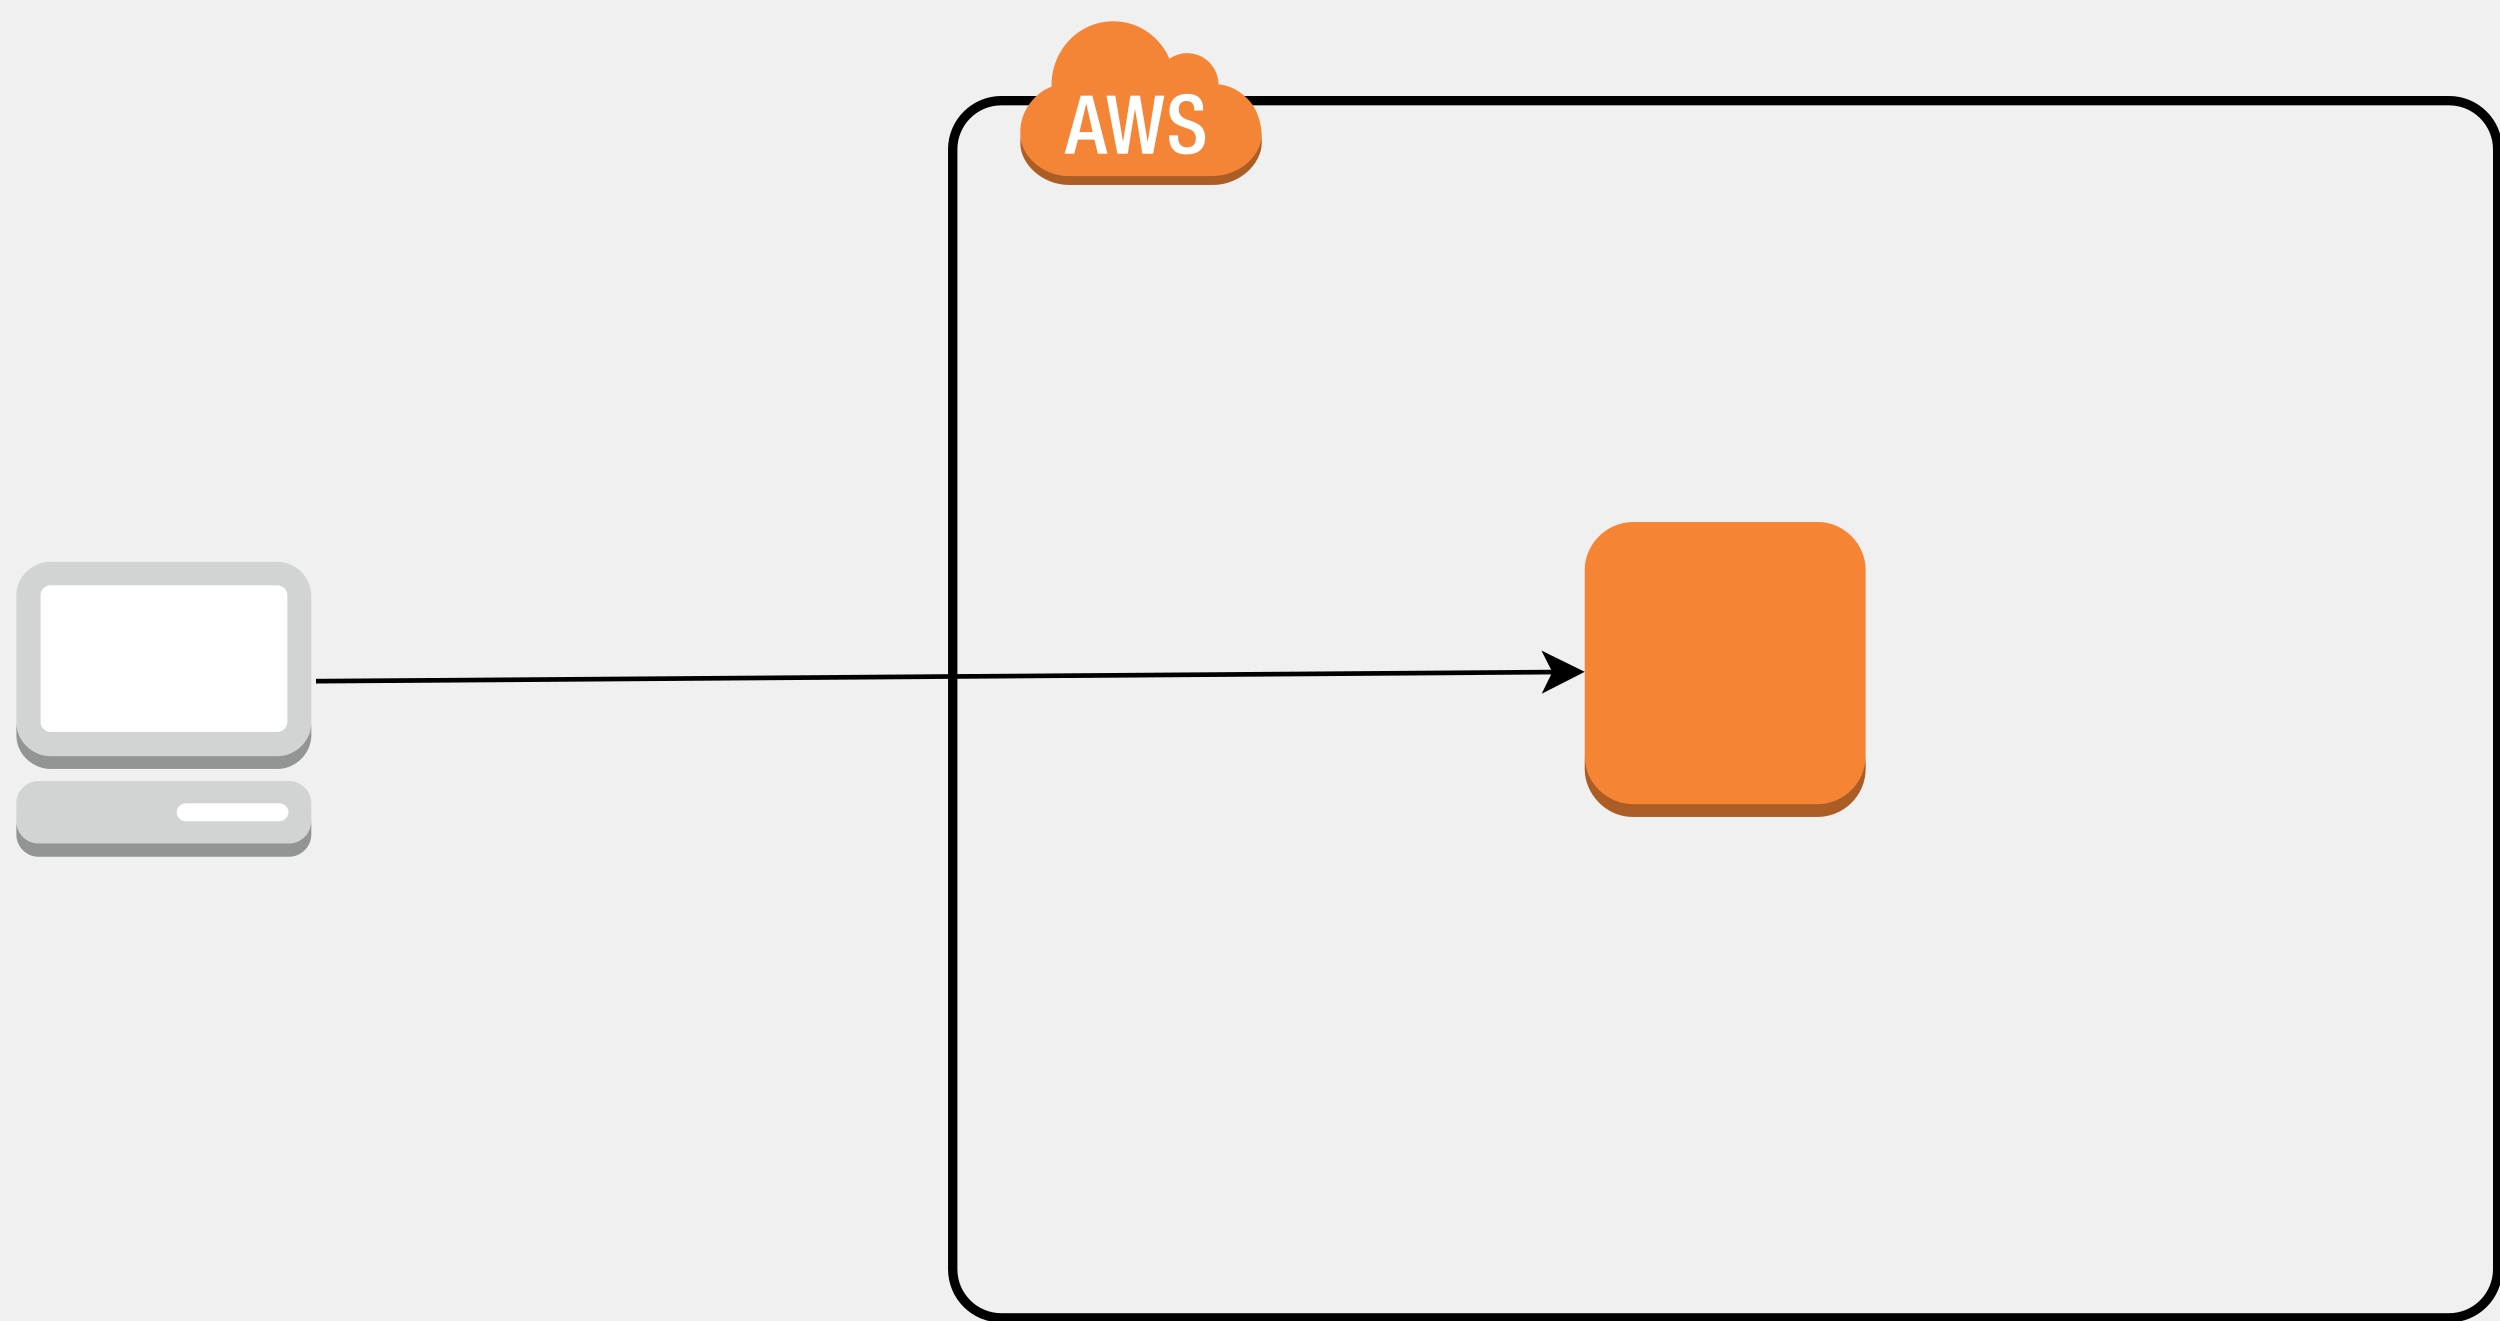
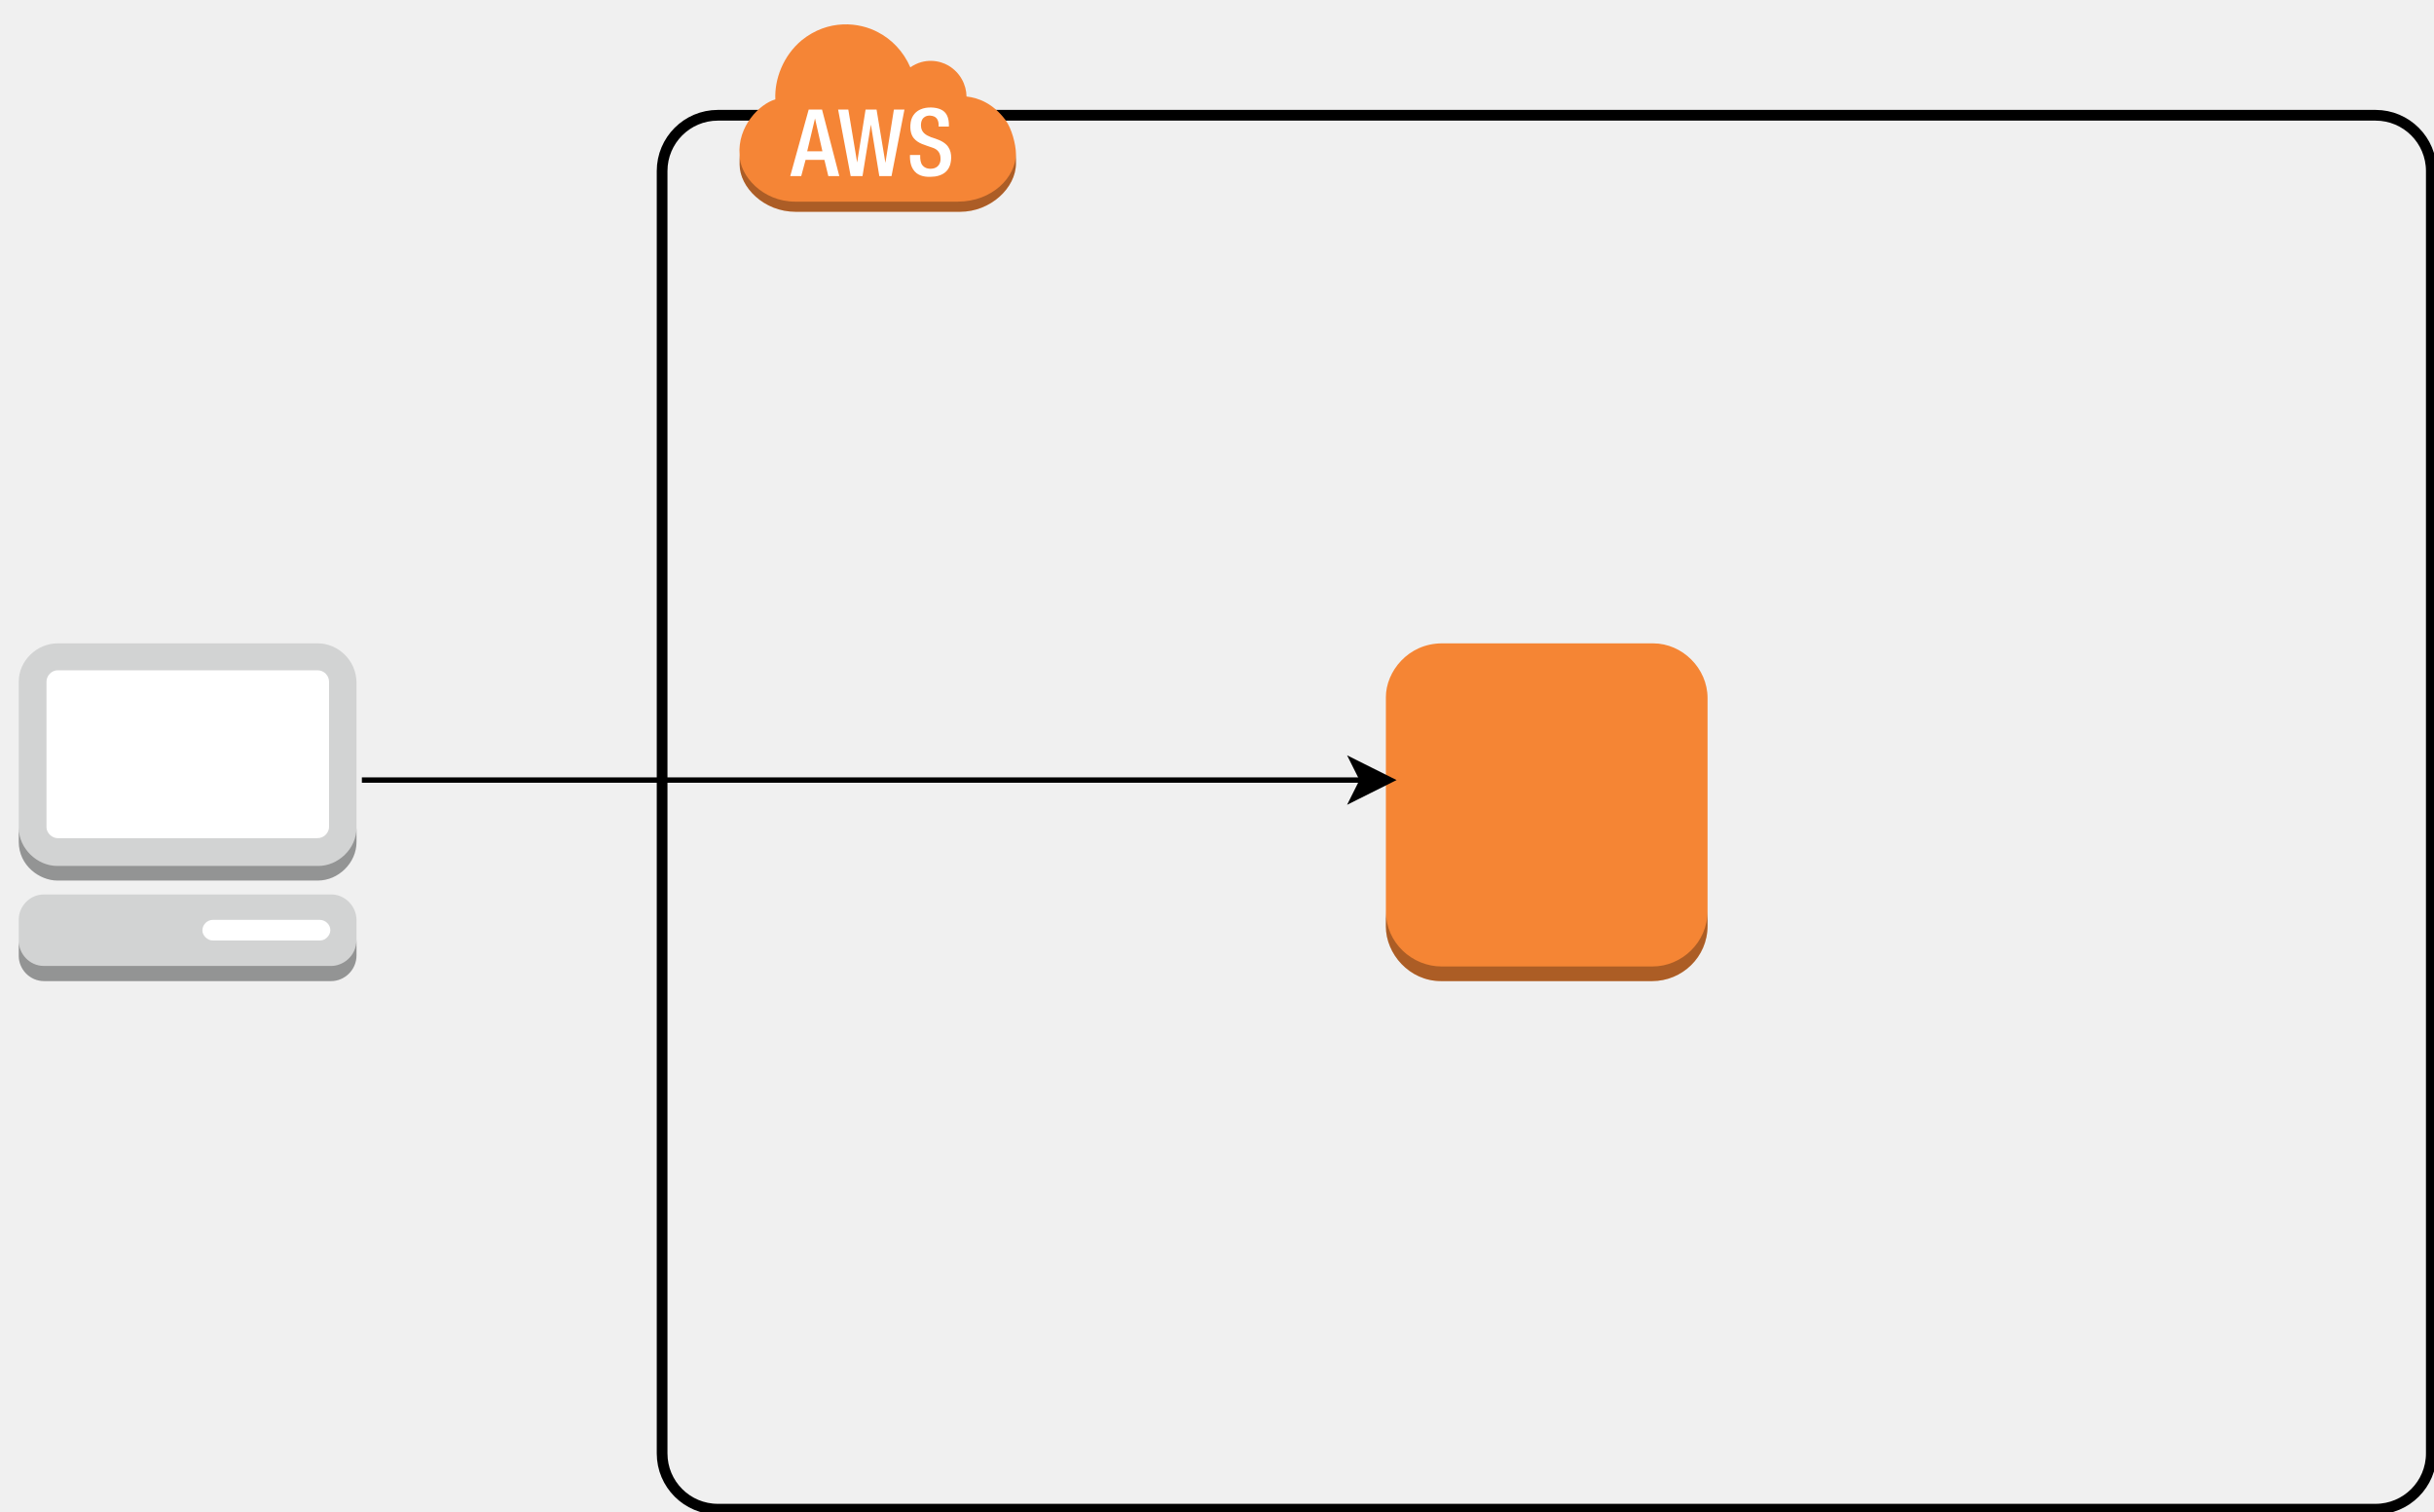
- <svg xmlns="http://www.w3.org/2000/svg" width="534px" height="282px" version="1.1" content="&lt;mxfile userAgent=&quot;Mozilla/5.0 (Macintosh; Intel Mac OS X 10_13_4) AppleWebKit/537.36 (KHTML, like Gecko) Chrome/66.0.336.139 Safari/537.36&quot; version=&quot;8.6.3&quot; editor=&quot;www.draw.io&quot; type=&quot;github&quot;&gt;&lt;diagram name=&quot;Page-1&quot; id=&quot;75ae5057-2f1f-a65a-41a6-c58fb5237df7&quot;&gt;3VZNj9sgEP01PjaywTjZYzcf20ullVZqt6eKGmKjxSbC5Ku/vmAPG2PHuyttTnUOYR4zA7w3YxPhZXV60HRXfleMywjF7BThVYRQkuLY/jnk3CGLOemAQgsGThfgSfzlAEJcsReMN4GjUUoasQvBXNU1z02AUa3VMXTbKhmuuqMFHwFPOZVj9KdgpgQ0iePLxDcuihKWXhCY+EPzl0KrfQ3rRQhv26ebrqjPBf5NSZk69iC8jvBSK2W6UXVacum49bR1cZuJ2dd9a16bjwRkLJmT+R2L7+Z3aYIWX9Iuw4HKPfdHaDdqzp6c9njcJUgifE91Dvql1mK0Kdup2BqN0eqFL5VUuo3EcfvYma2Q0uO1qm30faEpE3bXA7jL4UVADvGUuUS5qkQO462qzYZWQrqi+8E1ozUFGHaYILCv7ak0lYQzjVkEYg9cG37qQcDqA1cVN/psXWCW+FKGDkBzsI+XesK+TcpeKaEMQAo1XLzmvuhoByDlB2VF78saSNcjw/K9cy7VqXDNPqPHBs8qy23BK8vPb9uDjXJJAlUtsyu0wis8LW1YR5OyjqponbnfqDayz5fADXTHA91xtpiRkfIZHgvvsZvqTm6sey7Vno2l3pAFwdm01MEa/6XuBKVhvxM0Ut1DfdUta59W/dbNLerG0Dq/0tKtzum0zjcgMkvJoIHGL87synvzFu2D3yeS1+yru2BYK5e0aVy59gnlJ2Ge3XgWJxnYvxzvszQmYD9yLezeuAY9LFn6/Nw3ugjizWHAJM2N2uucv/0NMFQX3ASVw1lwHRpr0y/iK9x7THNJjTiEl6hrgsAKj0rYA0y+O7N48CnsjgdR/VvNMFEWJiJkkKjjYJSorY/XY18rGWteLmed++UGjNf/AA==&lt;/diagram&gt;&lt;/mxfile&gt;" style="background-color: rgb(255, 255, 255);">
+ <svg xmlns="http://www.w3.org/2000/svg" width="454px" height="282px" version="1.1" content="&lt;mxfile userAgent=&quot;Mozilla/5.0 (Macintosh; Intel Mac OS X 10_13_4) AppleWebKit/537.36 (KHTML, like Gecko) Chrome/66.0.336.139 Safari/537.36&quot; version=&quot;8.6.3&quot; editor=&quot;www.draw.io&quot; type=&quot;github&quot;&gt;&lt;diagram name=&quot;Page-1&quot; id=&quot;75ae5057-2f1f-a65a-41a6-c58fb5237df7&quot;&gt;3VZNj9sgEP01PjaywTjJsZuP7aXSSiu121NFDbHRYhNh8tVfX7CHtYmT3UibU51DmMfMAO/N2ER4UR0fNd2W3xXjMkIxO0Z4GSGUpDi2fw45dchsSjqg0IKBUw88i78cQIgrdoLxJnA0SkkjtiGYq7rmuQkwqrU6hG4bJcNVt7TgI+A5p3KM/hTMlIAmcdxPfOOiKGHpGYGJPzR/LbTa1bBehPCmfbrpivpc4N+UlKnDAMKrCC+0UqYbVccFl45bT1sXt74y+7ZvzWtzS0DGkimZzlk8n87TBM2+pF2GPZU77o/QbtScPDnt8bhLkET4geoc9EutxWhTtlOxNRqj1StfKKl0G4nj9rEzGyGlx2tV2+iHQlMm7K7P4C6HFwE5xFPmEuWqEjmMN6o2a1oJ6YruB9eM1hRg2GGCwL60p9JUEs40ZhGI3XNt+HEAAauPXFXc6JN1gVniSxk6AE3BPvT1hH2blINSQhmAFGq4eMvd62gHIOWNsqKPZQ2kG5Bh+d46l+pYuGaf0EODJ5XltuCV5ee37cFGuSSBqpbZJVriJb4ubVhHV2UdVdEqc79RbWSfL4E76I7noe44m03ISPkMj4X32F11J3fWPZdqx8ZSr8mM4Oy61MEa/6XuBKVhvxM0Ut1DQ9Uta59W/d7NLerG0Dq/0NKtzul1ne9AZJaSWxrowpvzHg2EP6aS1+yru2JYK5e0aVzBDinlR2Fe3HgSJxnYvxzzkzQmYD9xLezeuAZFLF369NI6xRh7IIhywHnYVbobtdM5f/9bYKguuAkqiLPgWjTWaFjMFxTwmOaSGrEPL1OXZIEVnpSwB+jfoWffziw++yR2x4Oo4e3mPFEWJiLkLFHHwShRWyVvx75UONbsL2mde38Txqt/&lt;/diagram&gt;&lt;/mxfile&gt;" resource="https://www.draw.io/#Httokutake%2Faws_training%2Fmaster%2Fimage%2Finfra1.svg" style="background-color: rgb(255, 255, 255);">
  <defs />
  <g transform="translate(0.5,0.5)">
-     <rect x="203" y="21" width="330" height="260" rx="10.4" ry="10.4" fill="none" stroke="#000000" stroke-width="2" pointer-events="none" />
+     <rect x="123" y="21" width="330" height="260" rx="10.4" ry="10.4" fill="none" stroke="#000000" stroke-width="2" pointer-events="none" />
    <path d="M 10.18 163.74 C 6.94 163.74 3 161 3 156.51 L 3 126.6 C 3 122.8 6.32 119.5 10.26 119.5 L 58.8 119.5 C 62.41 119.5 66 122.53 66 126.9 L 66 156.53 C 66 160.54 62.53 163.74 58.82 163.74 Z M 7.74 182.5 C 5.01 182.5 3 180.24 3 177.81 L 3 170.95 C 3 168.66 4.97 166.34 7.67 166.34 L 61.33 166.34 C 63.76 166.34 66 168.43 66 171.16 L 66 177.66 C 66 180.48 63.7 182.5 61.26 182.5 Z" fill="#d2d3d3" stroke="none" pointer-events="none" />
    <path d="M 66 153.89 L 66 156.53 C 66 160.52 62.55 163.74 58.82 163.74 L 10.18 163.74 C 6.94 163.74 3 160.99 3 156.51 L 3 153.92 C 3 157.76 6.44 161.02 10.18 161.02 L 58.9 161.02 C 62.49 161.02 66 157.88 66 153.89 Z M 66 174.68 L 66 177.66 C 66 180.5 63.7 182.5 61.26 182.5 L 7.74 182.5 C 5.01 182.5 3 180.24 3 177.81 L 3 175.04 C 3 177.35 4.97 179.67 7.67 179.67 L 61.33 179.67 C 63.23 179.67 66 178.09 66 174.68 Z" fill-opacity="0.3" fill="#000000" stroke="none" pointer-events="none" />
    <rect x="3" y="119.5" width="0" height="0" fill="none" stroke="#e6e6e6" stroke-width="6" pointer-events="none" />
    <path d="M 10.24 155.84 C 9.23 155.84 8.17 154.89 8.17 153.79 L 8.17 126.63 C 8.17 125.57 9.09 124.52 10.29 124.52 L 58.71 124.52 C 59.99 124.52 60.88 125.57 60.88 126.67 L 60.88 153.73 C 60.88 154.8 59.96 155.84 58.7 155.84 Z M 39.14 174.92 C 38.14 174.92 37.25 173.94 37.25 173.07 C 37.25 171.92 38.2 171.08 39.17 171.08 L 59.18 171.08 C 60.15 171.08 61.12 171.91 61.12 173.01 C 61.12 173.94 60.23 174.92 59.23 174.92 Z" fill="#ffffff" stroke="none" pointer-events="none" />
-     <path d="M 227.87 39 C 222 39 217.46 34.43 217.46 30.19 L 217.46 28.43 C 217 23.07 221.2 18.87 224.12 18.04 C 223.95 14.25 225.57 9.93 229 7.04 C 233.96 3 239.78 3.62 243.3 5.53 C 245.78 6.81 248.01 9.07 249.3 12.06 C 251.95 10.23 254.78 10.78 256.4 11.73 C 258.58 13.01 259.75 15.28 259.78 17.5 C 262.03 17.75 264.7 18.78 267.02 21.85 C 268.23 23.5 268.97 26.42 269 28.17 L 269 29.98 C 269 34.56 264.23 39 258.61 39 Z" fill="#f58536" stroke="none" pointer-events="none" />
-     <path d="M 269 28.17 L 269 29.98 C 269 34.55 264.23 39 258.61 39 L 227.87 39 C 222 39 217.46 34.42 217.46 30.19 L 217.46 28.43 C 217.46 32.28 221.76 37.11 227.79 37.11 L 258.15 37.11 C 264.59 37.11 269 32.52 269 28.17 Z" fill-opacity="0.3" fill="#000000" stroke="none" pointer-events="none" />
-     <rect x="217" y="3" width="0" height="0" fill="none" stroke="#e6e6e6" stroke-width="6" pointer-events="none" />
-     <path d="M 230.06 27.72 L 232.9 27.72 L 231.52 21.59 Z M 232.83 19.94 L 236.05 32.34 L 234 32.34 L 233.27 29.32 L 229.76 29.32 L 228.95 32.34 L 226.9 32.34 L 230.34 19.94 Z M 248.2 19.94 L 245.79 32.34 L 243.51 32.34 L 241.94 22.73 L 240.38 32.34 L 238.17 32.34 L 235.83 19.94 L 237.73 19.94 L 239.38 29.81 L 240.95 19.94 L 243 19.94 L 244.65 29.88 L 246.23 19.94 Z M 256.49 23.11 L 254.58 23.11 C 254.62 22.17 254.38 21.55 253.78 21.25 C 253.41 21.07 252.62 20.92 252.01 21.29 C 251.68 21.5 251.27 21.89 251.28 22.92 C 251.3 24.23 252.24 24.72 253.16 25.09 C 254.28 25.45 255.27 25.76 256 26.47 C 257.13 27.55 257.02 29.27 256.7 30.31 C 256.26 31.59 255.26 32.21 253.91 32.42 C 252.71 32.56 251.42 32.53 250.47 31.81 C 249.4 30.95 249.2 29.68 249.23 28.41 L 251.14 28.41 C 251.11 29.25 251.22 29.91 251.56 30.33 C 252.08 30.99 252.98 31.09 253.76 30.88 C 254.71 30.58 254.96 29.69 254.93 29.12 C 254.95 28.06 254.42 27.38 253.48 27.06 C 251.95 26.52 250.79 26.28 249.96 25.3 C 249.54 24.82 249.13 23.83 249.37 22.28 C 249.58 20.98 250.44 20.22 251.22 19.9 C 252.31 19.39 254.08 19.46 255.03 19.94 C 256 20.39 256.56 21.38 256.49 23.11 Z" fill="#ffffff" stroke="none" pointer-events="none" />
-     <path d="M 348.29 174 C 342.35 174 338 168.88 338 163.84 L 338 121.03 C 338 116.31 342.1 111 348.5 111 L 387.84 111 C 393.32 111 398 115.68 398 121.2 L 398 163.69 C 398 169.55 393.22 174 387.66 174 Z" fill="#f58534" stroke="none" pointer-events="none" />
-     <path d="M 348.29 174 C 342.35 174 338 168.9 338 163.84 L 338 160.96 C 338 166.9 342.96 171.27 348.38 171.27 L 387.74 171.27 C 393.22 171.27 398 166.74 398 160.93 L 398 163.69 C 398 169.55 393.23 174 387.66 174 Z" fill-opacity="0.3" fill="#000000" stroke="none" pointer-events="none" />
-     <path d="M 67 145 L 331.63 143.05" fill="none" stroke="#000000" stroke-miterlimit="10" pointer-events="none" />
-     <path d="M 336.88 143.01 L 329.91 146.56 L 331.63 143.05 L 329.86 139.56 Z" fill="#000000" stroke="#000000" stroke-miterlimit="10" pointer-events="none" />
+     <path d="M 147.87 39 C 142 39 137.46 34.43 137.46 30.19 L 137.46 28.43 C 137 23.07 141.2 18.87 144.12 18.04 C 143.95 14.25 145.57 9.93 149 7.04 C 153.96 3 159.78 3.62 163.3 5.53 C 165.78 6.81 168.01 9.07 169.3 12.06 C 171.95 10.23 174.78 10.78 176.4 11.73 C 178.58 13.01 179.75 15.28 179.78 17.5 C 182.03 17.75 184.7 18.78 187.02 21.85 C 188.23 23.5 188.97 26.42 189 28.17 L 189 29.98 C 189 34.56 184.23 39 178.61 39 Z" fill="#f58536" stroke="none" pointer-events="none" />
+     <path d="M 189 28.17 L 189 29.98 C 189 34.55 184.23 39 178.61 39 L 147.87 39 C 142 39 137.46 34.42 137.46 30.19 L 137.46 28.43 C 137.46 32.28 141.76 37.11 147.79 37.11 L 178.15 37.11 C 184.59 37.11 189 32.52 189 28.17 Z" fill-opacity="0.3" fill="#000000" stroke="none" pointer-events="none" />
+     <rect x="137" y="3" width="0" height="0" fill="none" stroke="#e6e6e6" stroke-width="6" pointer-events="none" />
+     <path d="M 150.06 27.72 L 152.9 27.72 L 151.52 21.59 Z M 152.83 19.94 L 156.05 32.34 L 154 32.34 L 153.27 29.32 L 149.76 29.32 L 148.95 32.34 L 146.9 32.34 L 150.34 19.94 Z M 168.2 19.94 L 165.79 32.34 L 163.51 32.34 L 161.94 22.73 L 160.38 32.34 L 158.17 32.34 L 155.83 19.94 L 157.73 19.94 L 159.38 29.81 L 160.95 19.94 L 163 19.94 L 164.65 29.88 L 166.23 19.94 Z M 176.49 23.11 L 174.58 23.11 C 174.62 22.17 174.38 21.55 173.78 21.25 C 173.41 21.07 172.62 20.92 172.01 21.29 C 171.68 21.5 171.27 21.89 171.28 22.92 C 171.3 24.23 172.24 24.72 173.16 25.09 C 174.28 25.45 175.27 25.76 176 26.47 C 177.13 27.55 177.02 29.27 176.7 30.31 C 176.26 31.59 175.26 32.21 173.91 32.42 C 172.71 32.56 171.42 32.53 170.47 31.81 C 169.4 30.95 169.2 29.68 169.23 28.41 L 171.14 28.41 C 171.11 29.25 171.22 29.91 171.56 30.33 C 172.08 30.99 172.98 31.09 173.76 30.88 C 174.71 30.58 174.96 29.69 174.93 29.12 C 174.95 28.06 174.42 27.38 173.48 27.06 C 171.95 26.52 170.79 26.28 169.96 25.3 C 169.54 24.82 169.13 23.83 169.37 22.28 C 169.58 20.98 170.44 20.22 171.22 19.9 C 172.31 19.39 174.08 19.46 175.03 19.94 C 176 20.39 176.56 21.38 176.49 23.11 Z" fill="#ffffff" stroke="none" pointer-events="none" />
+     <path d="M 268.29 182.5 C 262.35 182.5 258 177.38 258 172.34 L 258 129.53 C 258 124.81 262.1 119.5 268.5 119.5 L 307.84 119.5 C 313.32 119.5 318 124.18 318 129.7 L 318 172.19 C 318 178.05 313.22 182.5 307.66 182.5 Z" fill="#f58534" stroke="none" pointer-events="none" />
+     <path d="M 268.29 182.5 C 262.35 182.5 258 177.4 258 172.34 L 258 169.46 C 258 175.4 262.96 179.77 268.38 179.77 L 307.74 179.77 C 313.22 179.77 318 175.24 318 169.43 L 318 172.19 C 318 178.05 313.23 182.5 307.66 182.5 Z" fill-opacity="0.3" fill="#000000" stroke="none" pointer-events="none" />
+     <path d="M 67 145 L 253.63 145" fill="none" stroke="#000000" stroke-miterlimit="10" pointer-events="none" />
+     <path d="M 258.88 145 L 251.88 148.5 L 253.63 145 L 251.88 141.5 Z" fill="#000000" stroke="#000000" stroke-miterlimit="10" pointer-events="none" />
  </g>
</svg>
